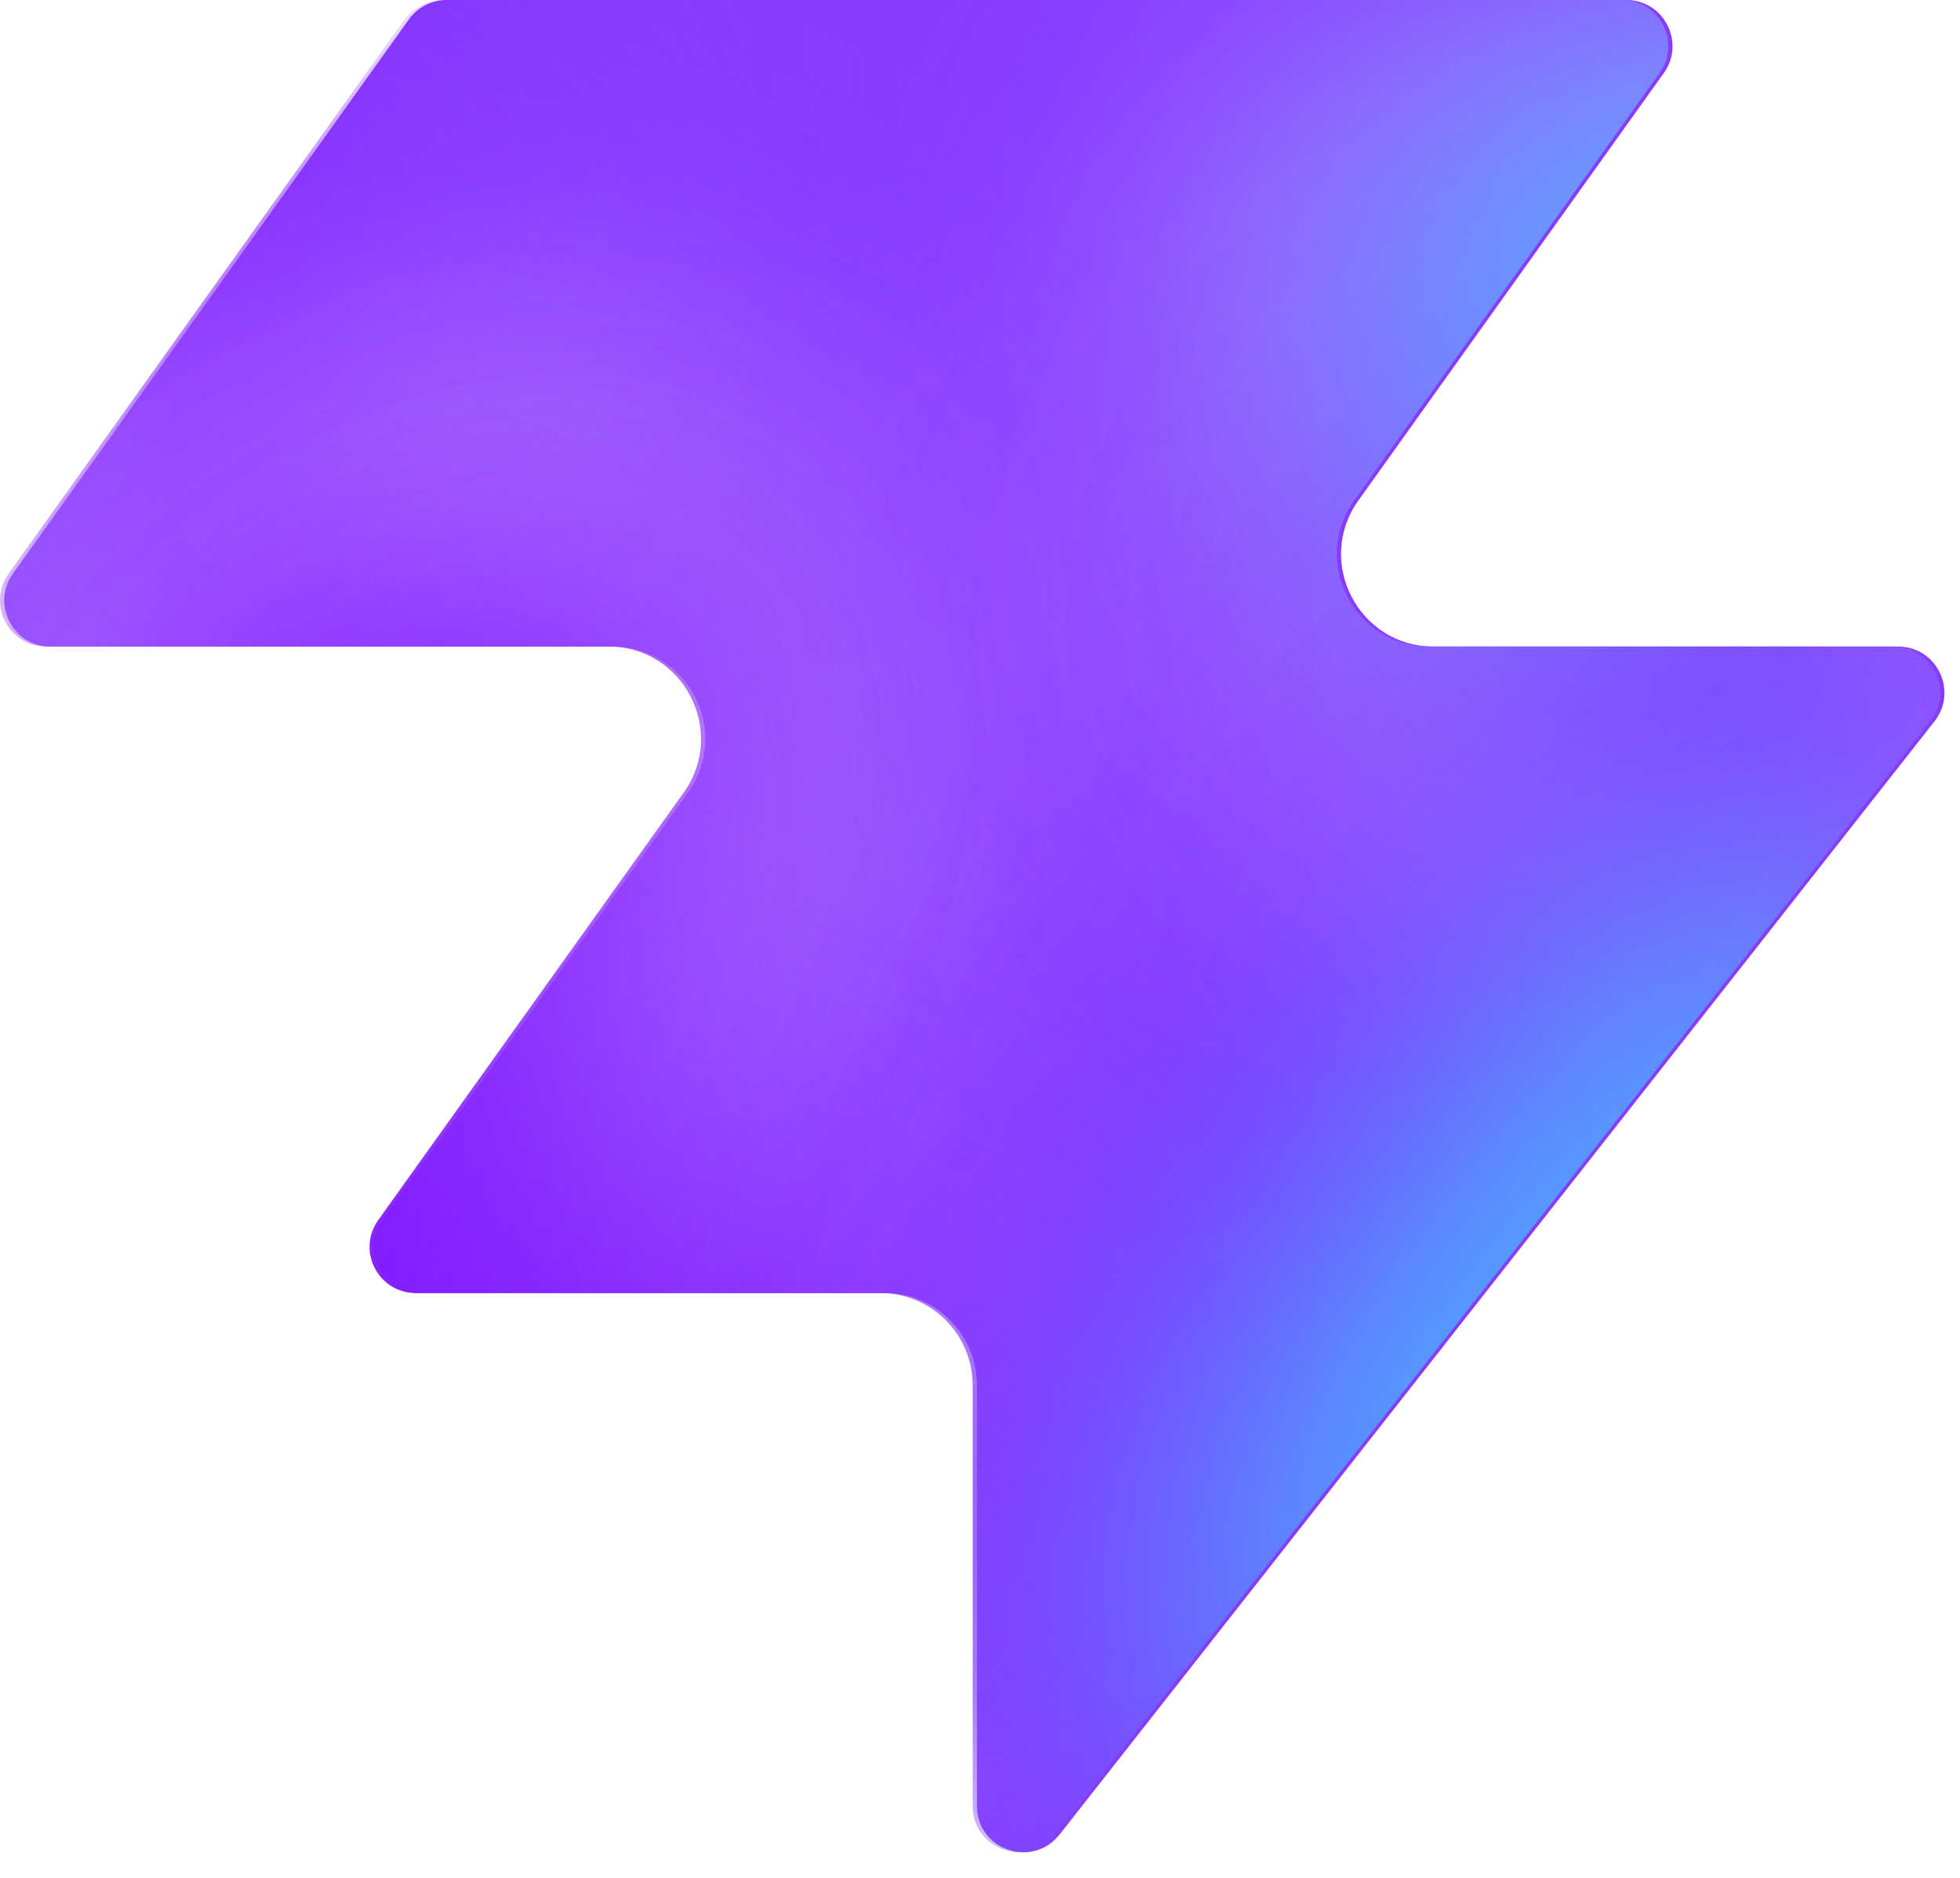
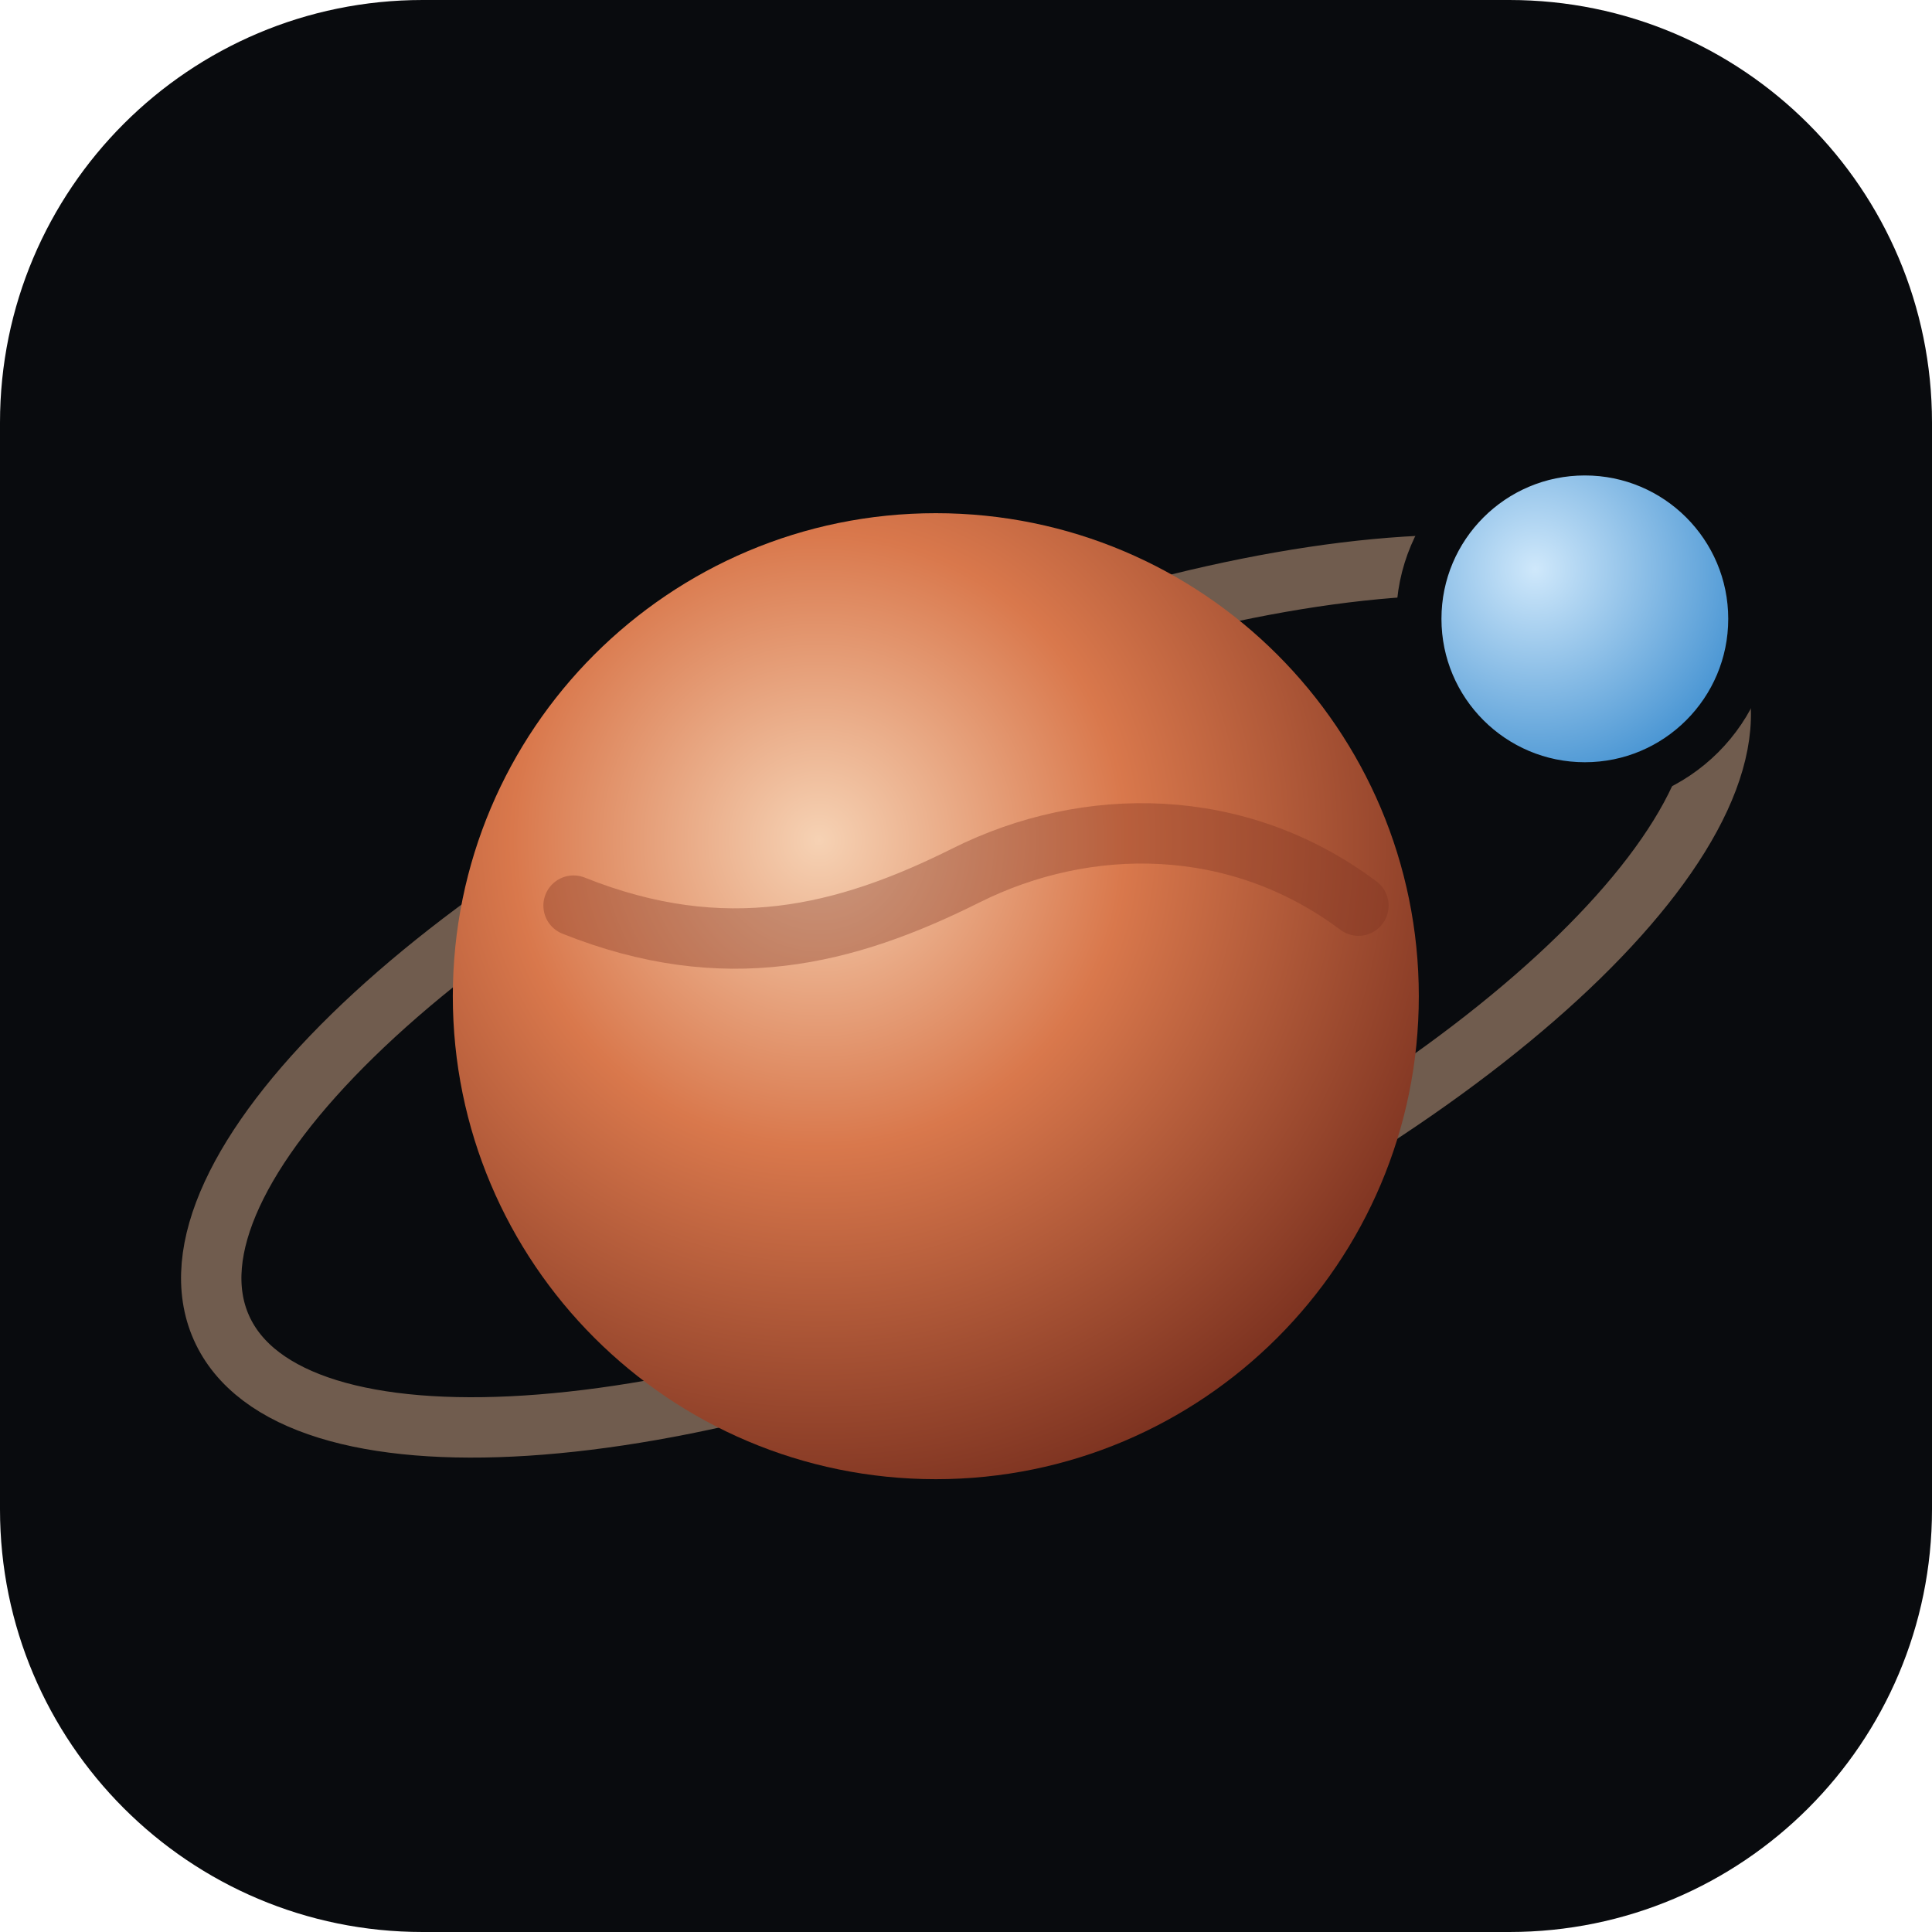
- <svg xmlns="http://www.w3.org/2000/svg" width="48" height="46" fill="none" viewBox="0 0 48 46">
-   <path fill="#863bff" d="M25.946 44.938c-.664.845-2.021.375-2.021-.698V33.937a2.26 2.26 0 0 0-2.262-2.262H10.287c-.92 0-1.456-1.04-.92-1.788l7.48-10.471c1.07-1.497 0-3.578-1.842-3.578H1.237c-.92 0-1.456-1.04-.92-1.788L10.013.474c.214-.297.556-.474.92-.474h28.894c.92 0 1.456 1.04.92 1.788l-7.48 10.471c-1.07 1.498 0 3.579 1.842 3.579h11.377c.943 0 1.473 1.088.89 1.83L25.947 44.94z" style="fill:#863bff;fill:color(display-p3 .525 .23 1);fill-opacity:1" />
-   <mask id="a" width="48" height="46" x="0" y="0" maskUnits="userSpaceOnUse" style="mask-type:alpha">
-     <path fill="#000" d="M25.842 44.938c-.664.844-2.021.375-2.021-.698V33.937a2.26 2.26 0 0 0-2.262-2.262H10.183c-.92 0-1.456-1.04-.92-1.788l7.48-10.471c1.07-1.498 0-3.579-1.842-3.579H1.133c-.92 0-1.456-1.04-.92-1.787L9.91.473c.214-.297.556-.474.92-.474h28.894c.92 0 1.456 1.04.92 1.788l-7.48 10.471c-1.07 1.498 0 3.578 1.842 3.578h11.377c.943 0 1.473 1.088.89 1.832L25.843 44.94z" style="fill:#000;fill-opacity:1" />
-   </mask>
-   <g mask="url(#a)">
-     <g filter="url(#b)">
-       <ellipse cx="5.508" cy="14.704" fill="#ede6ff" rx="5.508" ry="14.704" style="fill:#ede6ff;fill:color(display-p3 .927 .903 1);fill-opacity:1" transform="matrix(.00324 1 1 -.00324 -4.47 31.516)" />
-     </g>
-     <g filter="url(#c)">
-       <ellipse cx="10.399" cy="29.851" fill="#ede6ff" rx="10.399" ry="29.851" style="fill:#ede6ff;fill:color(display-p3 .927 .903 1);fill-opacity:1" transform="matrix(.00324 1 1 -.00324 -39.328 7.883)" />
-     </g>
-     <g filter="url(#d)">
-       <ellipse cx="5.508" cy="30.487" fill="#7e14ff" rx="5.508" ry="30.487" style="fill:#7e14ff;fill:color(display-p3 .492 .077 1);fill-opacity:1" transform="rotate(89.814 -25.913 -14.639)scale(1 -1)" />
-     </g>
-     <g filter="url(#e)">
-       <ellipse cx="5.508" cy="30.599" fill="#7e14ff" rx="5.508" ry="30.599" style="fill:#7e14ff;fill:color(display-p3 .492 .077 1);fill-opacity:1" transform="rotate(89.814 -32.644 -3.334)scale(1 -1)" />
-     </g>
-     <g filter="url(#f)">
-       <ellipse cx="5.508" cy="30.599" fill="#7e14ff" rx="5.508" ry="30.599" style="fill:#7e14ff;fill:color(display-p3 .492 .077 1);fill-opacity:1" transform="matrix(.00324 1 1 -.00324 -34.34 30.47)" />
-     </g>
-     <g filter="url(#g)">
-       <ellipse cx="14.072" cy="22.078" fill="#ede6ff" rx="14.072" ry="22.078" style="fill:#ede6ff;fill:color(display-p3 .927 .903 1);fill-opacity:1" transform="rotate(93.35 24.506 48.493)scale(-1 1)" />
-     </g>
-     <g filter="url(#h)">
-       <ellipse cx="3.47" cy="21.501" fill="#7e14ff" rx="3.47" ry="21.501" style="fill:#7e14ff;fill:color(display-p3 .492 .077 1);fill-opacity:1" transform="rotate(89.009 28.708 47.59)scale(-1 1)" />
-     </g>
-     <g filter="url(#i)">
-       <ellipse cx="3.47" cy="21.501" fill="#7e14ff" rx="3.47" ry="21.501" style="fill:#7e14ff;fill:color(display-p3 .492 .077 1);fill-opacity:1" transform="rotate(89.009 28.708 47.59)scale(-1 1)" />
-     </g>
-     <g filter="url(#j)">
-       <ellipse cx=".387" cy="8.972" fill="#7e14ff" rx="4.407" ry="29.108" style="fill:#7e14ff;fill:color(display-p3 .492 .077 1);fill-opacity:1" transform="rotate(39.51 .387 8.972)" />
-     </g>
-     <g filter="url(#k)">
-       <ellipse cx="47.523" cy="-6.092" fill="#7e14ff" rx="4.407" ry="29.108" style="fill:#7e14ff;fill:color(display-p3 .492 .077 1);fill-opacity:1" transform="rotate(37.892 47.523 -6.092)" />
-     </g>
-     <g filter="url(#l)">
-       <ellipse cx="41.412" cy="6.333" fill="#47bfff" rx="5.971" ry="9.665" style="fill:#47bfff;fill:color(display-p3 .28 .748 1);fill-opacity:1" transform="rotate(37.892 41.412 6.333)" />
-     </g>
-     <g filter="url(#m)">
-       <ellipse cx="-1.879" cy="38.332" fill="#7e14ff" rx="4.407" ry="29.108" style="fill:#7e14ff;fill:color(display-p3 .492 .077 1);fill-opacity:1" transform="rotate(37.892 -1.88 38.332)" />
-     </g>
-     <g filter="url(#n)">
-       <ellipse cx="-1.879" cy="38.332" fill="#7e14ff" rx="4.407" ry="29.108" style="fill:#7e14ff;fill:color(display-p3 .492 .077 1);fill-opacity:1" transform="rotate(37.892 -1.88 38.332)" />
-     </g>
-     <g filter="url(#o)">
-       <ellipse cx="35.651" cy="29.907" fill="#7e14ff" rx="4.407" ry="29.108" style="fill:#7e14ff;fill:color(display-p3 .492 .077 1);fill-opacity:1" transform="rotate(37.892 35.651 29.907)" />
-     </g>
-     <g filter="url(#p)">
-       <ellipse cx="38.418" cy="32.4" fill="#47bfff" rx="5.971" ry="15.297" style="fill:#47bfff;fill:color(display-p3 .28 .748 1);fill-opacity:1" transform="rotate(37.892 38.418 32.4)" />
-     </g>
-   </g>
+ <svg xmlns="http://www.w3.org/2000/svg" width="64" height="64" viewBox="0 0 64 64">
  <defs>
-     <filter id="b" width="60.045" height="41.654" x="-19.77" y="16.149" color-interpolation-filters="sRGB" filterUnits="userSpaceOnUse">
-       <feFlood flood-opacity="0" result="BackgroundImageFix" />
-       <feBlend in="SourceGraphic" in2="BackgroundImageFix" result="shape" />
-       <feGaussianBlur result="effect1_foregroundBlur_2002_17158" stdDeviation="7.659" />
-     </filter>
-     <filter id="c" width="90.34" height="51.437" x="-54.613" y="-7.533" color-interpolation-filters="sRGB" filterUnits="userSpaceOnUse">
-       <feFlood flood-opacity="0" result="BackgroundImageFix" />
-       <feBlend in="SourceGraphic" in2="BackgroundImageFix" result="shape" />
-       <feGaussianBlur result="effect1_foregroundBlur_2002_17158" stdDeviation="7.659" />
-     </filter>
-     <filter id="d" width="79.355" height="29.4" x="-49.64" y="2.03" color-interpolation-filters="sRGB" filterUnits="userSpaceOnUse">
-       <feFlood flood-opacity="0" result="BackgroundImageFix" />
-       <feBlend in="SourceGraphic" in2="BackgroundImageFix" result="shape" />
-       <feGaussianBlur result="effect1_foregroundBlur_2002_17158" stdDeviation="4.596" />
-     </filter>
-     <filter id="e" width="79.579" height="29.4" x="-45.045" y="20.029" color-interpolation-filters="sRGB" filterUnits="userSpaceOnUse">
-       <feFlood flood-opacity="0" result="BackgroundImageFix" />
-       <feBlend in="SourceGraphic" in2="BackgroundImageFix" result="shape" />
-       <feGaussianBlur result="effect1_foregroundBlur_2002_17158" stdDeviation="4.596" />
-     </filter>
-     <filter id="f" width="79.579" height="29.4" x="-43.513" y="21.178" color-interpolation-filters="sRGB" filterUnits="userSpaceOnUse">
-       <feFlood flood-opacity="0" result="BackgroundImageFix" />
-       <feBlend in="SourceGraphic" in2="BackgroundImageFix" result="shape" />
-       <feGaussianBlur result="effect1_foregroundBlur_2002_17158" stdDeviation="4.596" />
-     </filter>
-     <filter id="g" width="74.749" height="58.852" x="15.756" y="-17.901" color-interpolation-filters="sRGB" filterUnits="userSpaceOnUse">
-       <feFlood flood-opacity="0" result="BackgroundImageFix" />
-       <feBlend in="SourceGraphic" in2="BackgroundImageFix" result="shape" />
-       <feGaussianBlur result="effect1_foregroundBlur_2002_17158" stdDeviation="7.659" />
-     </filter>
-     <filter id="h" width="61.377" height="25.362" x="23.548" y="2.284" color-interpolation-filters="sRGB" filterUnits="userSpaceOnUse">
-       <feFlood flood-opacity="0" result="BackgroundImageFix" />
-       <feBlend in="SourceGraphic" in2="BackgroundImageFix" result="shape" />
-       <feGaussianBlur result="effect1_foregroundBlur_2002_17158" stdDeviation="4.596" />
-     </filter>
-     <filter id="i" width="61.377" height="25.362" x="23.548" y="2.284" color-interpolation-filters="sRGB" filterUnits="userSpaceOnUse">
-       <feFlood flood-opacity="0" result="BackgroundImageFix" />
-       <feBlend in="SourceGraphic" in2="BackgroundImageFix" result="shape" />
-       <feGaussianBlur result="effect1_foregroundBlur_2002_17158" stdDeviation="4.596" />
-     </filter>
-     <filter id="j" width="56.045" height="63.649" x="-27.636" y="-22.853" color-interpolation-filters="sRGB" filterUnits="userSpaceOnUse">
-       <feFlood flood-opacity="0" result="BackgroundImageFix" />
-       <feBlend in="SourceGraphic" in2="BackgroundImageFix" result="shape" />
-       <feGaussianBlur result="effect1_foregroundBlur_2002_17158" stdDeviation="4.596" />
-     </filter>
-     <filter id="k" width="54.814" height="64.646" x="20.116" y="-38.415" color-interpolation-filters="sRGB" filterUnits="userSpaceOnUse">
-       <feFlood flood-opacity="0" result="BackgroundImageFix" />
-       <feBlend in="SourceGraphic" in2="BackgroundImageFix" result="shape" />
-       <feGaussianBlur result="effect1_foregroundBlur_2002_17158" stdDeviation="4.596" />
-     </filter>
-     <filter id="l" width="33.541" height="35.313" x="24.641" y="-11.323" color-interpolation-filters="sRGB" filterUnits="userSpaceOnUse">
-       <feFlood flood-opacity="0" result="BackgroundImageFix" />
-       <feBlend in="SourceGraphic" in2="BackgroundImageFix" result="shape" />
-       <feGaussianBlur result="effect1_foregroundBlur_2002_17158" stdDeviation="4.596" />
-     </filter>
-     <filter id="m" width="54.814" height="64.646" x="-29.286" y="6.009" color-interpolation-filters="sRGB" filterUnits="userSpaceOnUse">
-       <feFlood flood-opacity="0" result="BackgroundImageFix" />
-       <feBlend in="SourceGraphic" in2="BackgroundImageFix" result="shape" />
-       <feGaussianBlur result="effect1_foregroundBlur_2002_17158" stdDeviation="4.596" />
-     </filter>
-     <filter id="n" width="54.814" height="64.646" x="-29.286" y="6.009" color-interpolation-filters="sRGB" filterUnits="userSpaceOnUse">
-       <feFlood flood-opacity="0" result="BackgroundImageFix" />
-       <feBlend in="SourceGraphic" in2="BackgroundImageFix" result="shape" />
-       <feGaussianBlur result="effect1_foregroundBlur_2002_17158" stdDeviation="4.596" />
-     </filter>
-     <filter id="o" width="54.814" height="64.646" x="8.244" y="-2.416" color-interpolation-filters="sRGB" filterUnits="userSpaceOnUse">
-       <feFlood flood-opacity="0" result="BackgroundImageFix" />
-       <feBlend in="SourceGraphic" in2="BackgroundImageFix" result="shape" />
-       <feGaussianBlur result="effect1_foregroundBlur_2002_17158" stdDeviation="4.596" />
-     </filter>
-     <filter id="p" width="39.409" height="43.623" x="18.713" y="10.588" color-interpolation-filters="sRGB" filterUnits="userSpaceOnUse">
-       <feFlood flood-opacity="0" result="BackgroundImageFix" />
-       <feBlend in="SourceGraphic" in2="BackgroundImageFix" result="shape" />
-       <feGaussianBlur result="effect1_foregroundBlur_2002_17158" stdDeviation="4.596" />
-     </filter>
+     <radialGradient id="mars" cx="38%" cy="34%" r="70%">
+       <stop offset="0" stop-color="#f6d2b4" />
+       <stop offset=".45" stop-color="#d9784c" />
+       <stop offset="1" stop-color="#7c3220" />
+     </radialGradient>
+     <radialGradient id="earth" cx="35%" cy="35%" r="70%">
+       <stop offset="0" stop-color="#cfe8fb" />
+       <stop offset="1" stop-color="#3f8fd0" />
+     </radialGradient>
  </defs>
+   <rect width="64" height="64" rx="14" fill="#090b0e" />
+   <ellipse cx="32" cy="33" rx="27" ry="10" fill="none" stroke="#efbf9d" stroke-opacity=".45" stroke-width="2" transform="rotate(-24 32 33)" />
+   <circle cx="31" cy="33" r="16" fill="url(#mars)" />
+   <path d="M19 30c5 2 9 1 13-1s9-2 13 1" fill="none" stroke="#7c3220" stroke-opacity=".35" stroke-width="2" stroke-linecap="round" />
+   <circle cx="52.5" cy="20.5" r="5.5" fill="url(#earth)" stroke="#090b0e" stroke-width="1.5" />
</svg>
